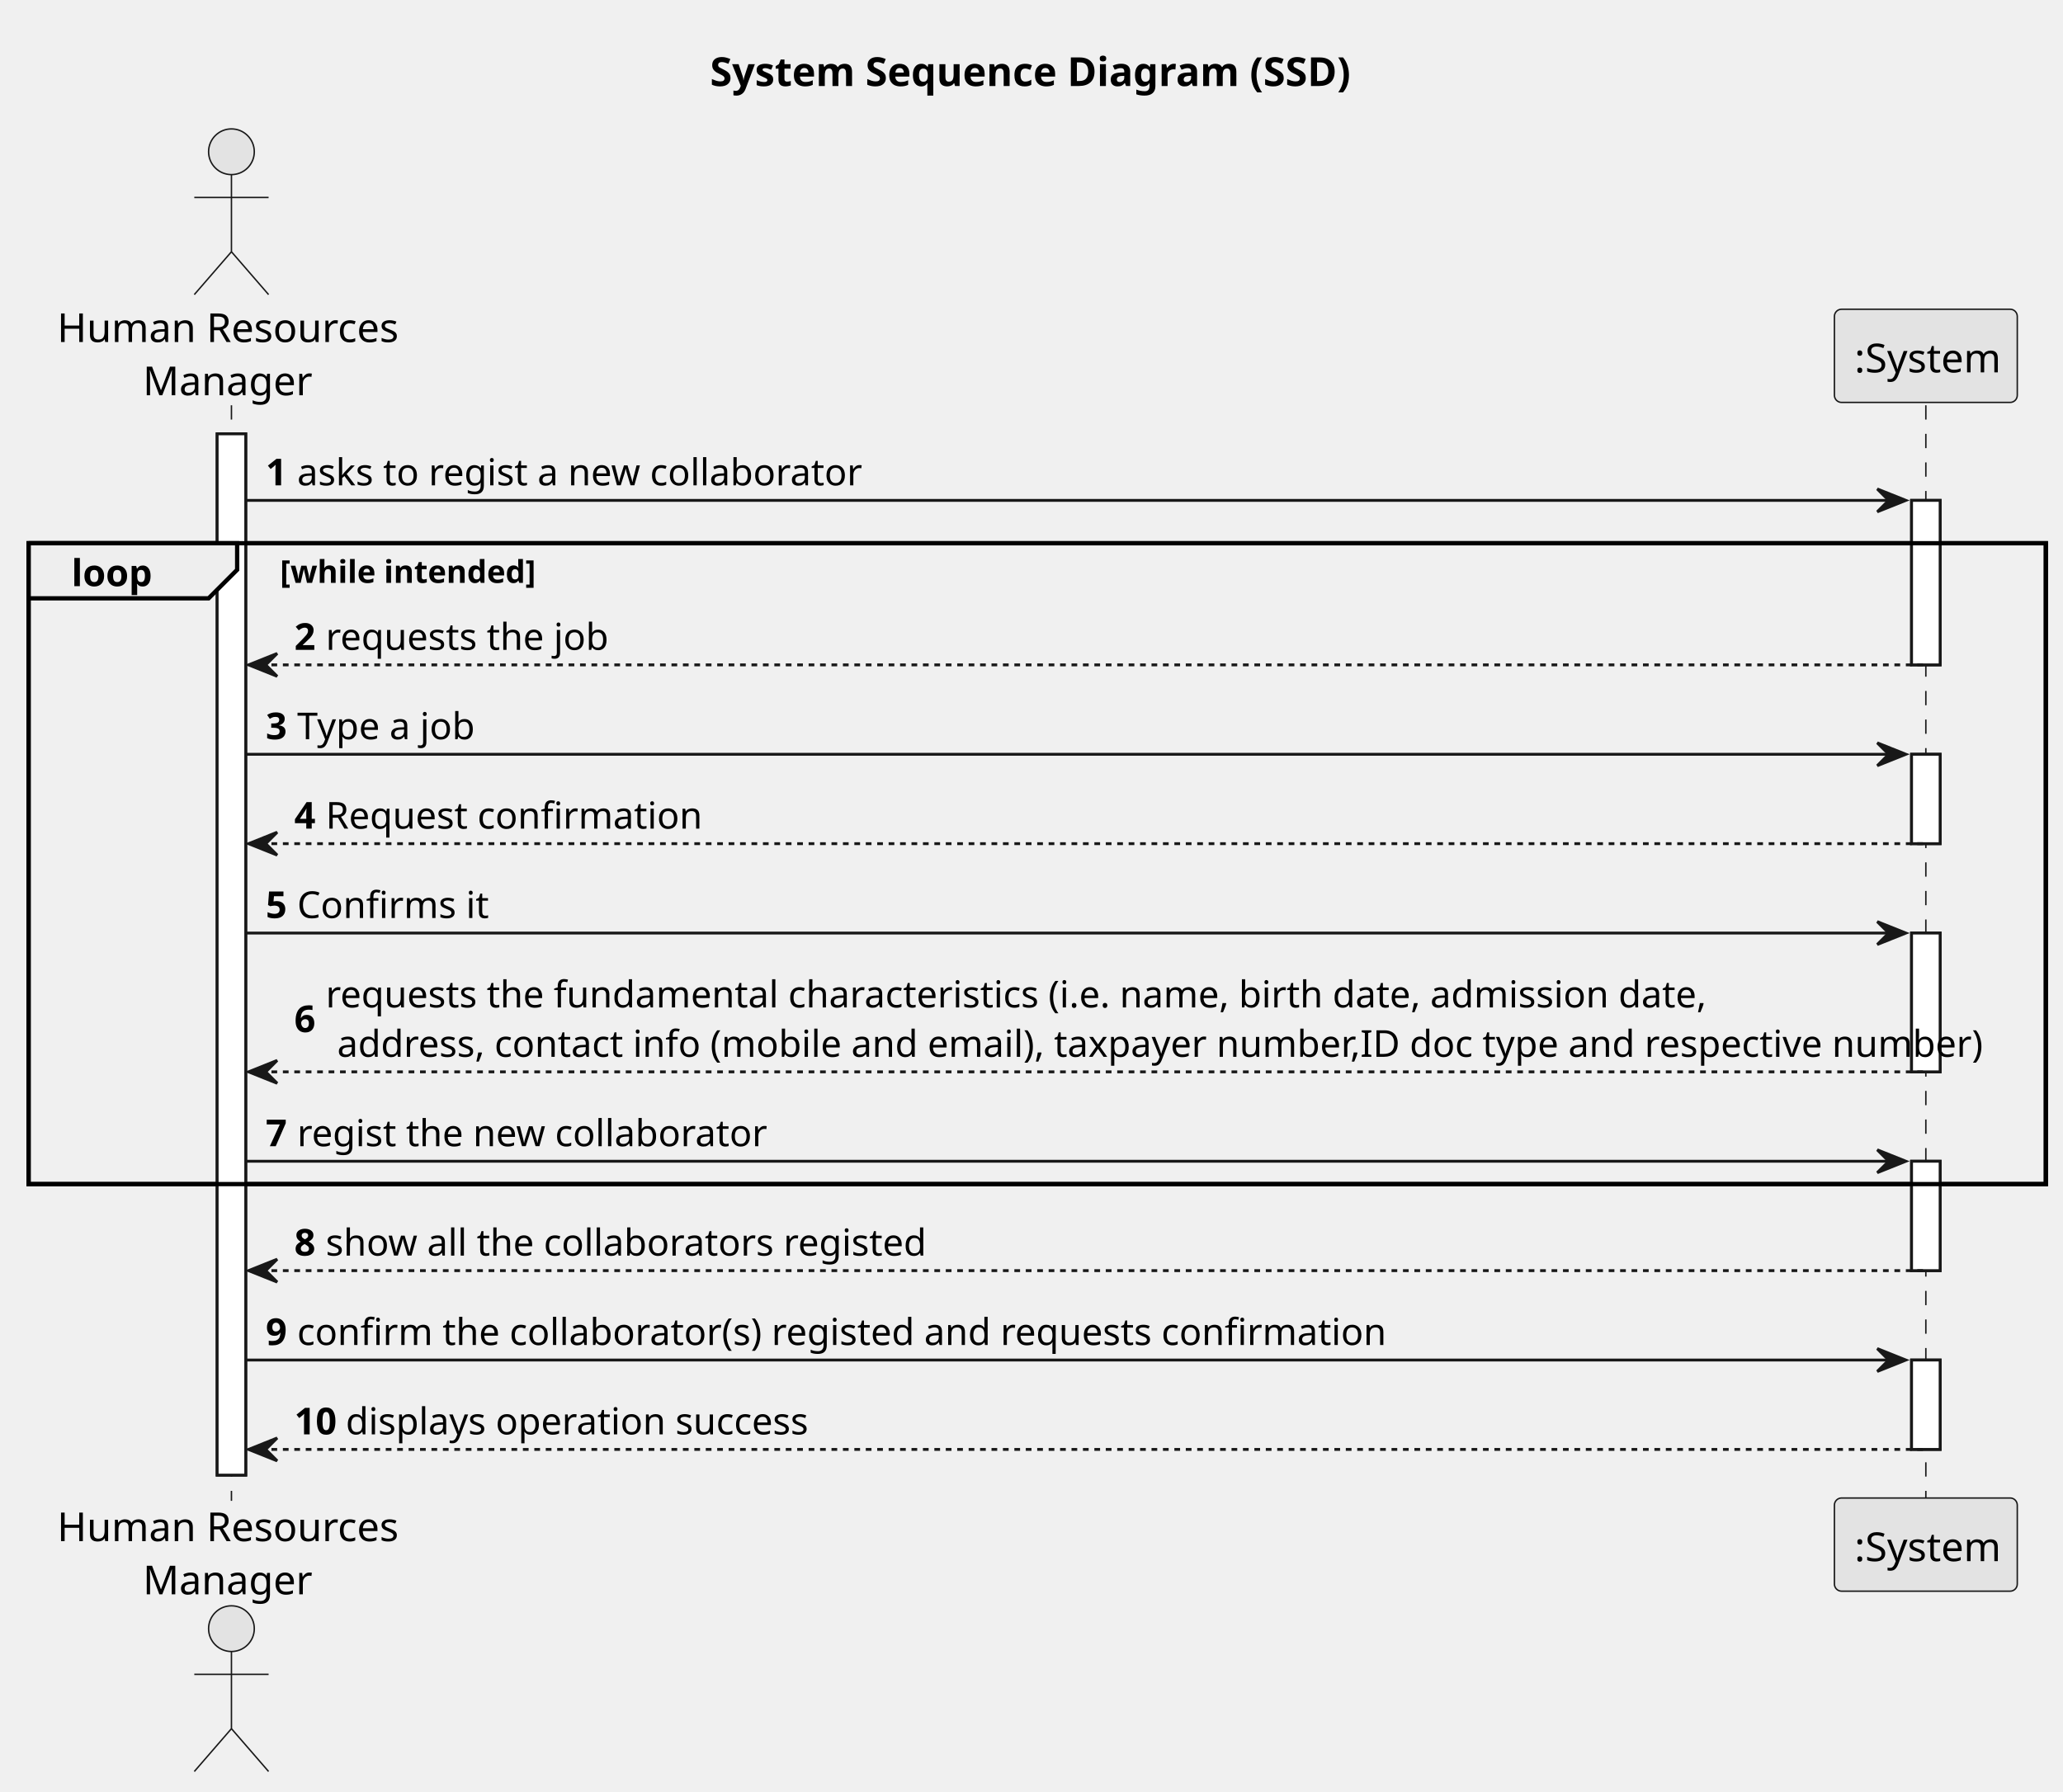
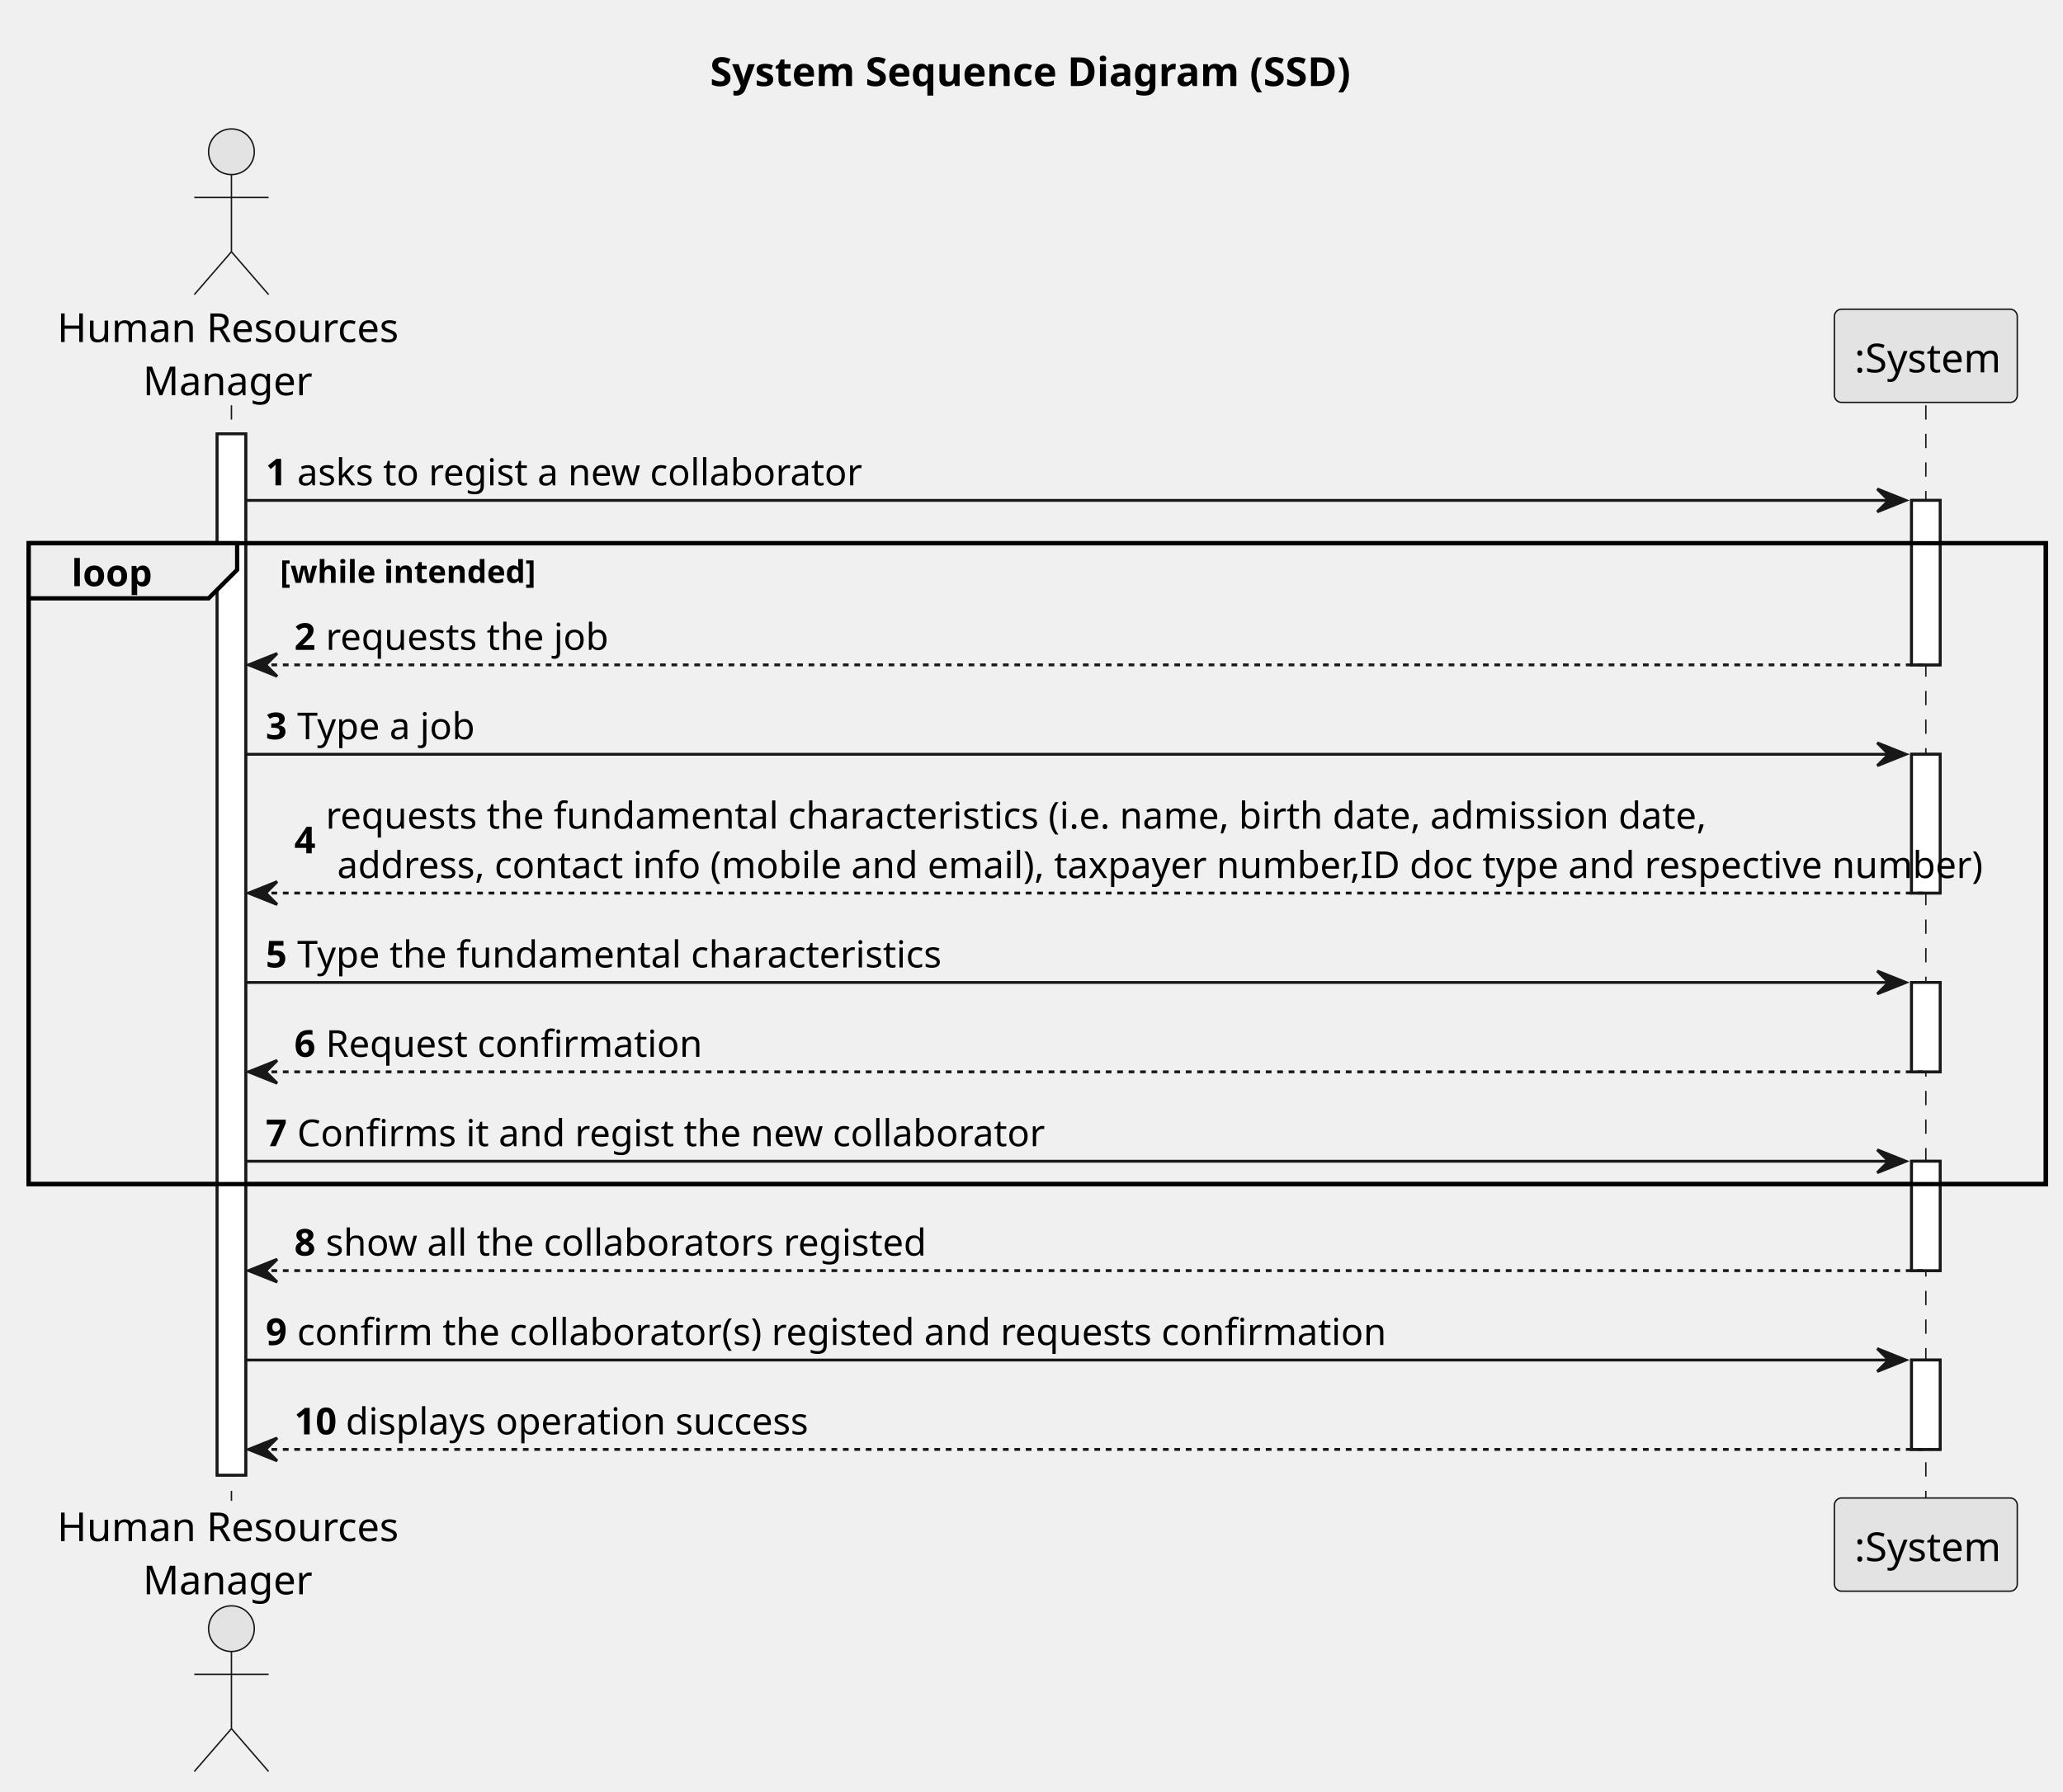
<svg xmlns="http://www.w3.org/2000/svg" contentStyleType="text/css" height="627px" preserveAspectRatio="none" style="width:722px;height:627px;background:#FFFFFF;" version="1.1" viewBox="0 0 722 627" width="722px" zoomAndPan="magnify">
  <defs />
  <g>
    <text fill="#000000" font-family="sans-serif" font-size="14" font-weight="bold" lengthAdjust="spacing" textLength="228" x="248.5" y="30.107">System Sequence Diagram (SSD)</text>
    <rect fill="#FFFFFF" height="364.492" style="stroke:#181818;stroke-width:1.0;" width="10" x="76" y="151.863" />
    <rect fill="#FFFFFF" height="57.582" style="stroke:#181818;stroke-width:1.0;" width="10" x="669" y="175.154" />
-     <rect fill="#FFFFFF" height="31.291" style="stroke:#181818;stroke-width:1.0;" width="10" x="669" y="264.027" />
-     <rect fill="#FFFFFF" height="48.582" style="stroke:#181818;stroke-width:1.0;" width="10" x="669" y="326.609" />
+     <rect fill="#FFFFFF" height="48.582" style="stroke:#181818;stroke-width:1.0;" width="10" x="669" y="264.027" />
+     <rect fill="#FFFFFF" height="31.291" style="stroke:#181818;stroke-width:1.0;" width="10" x="669" y="343.9" />
    <rect fill="#FFFFFF" height="38.291" style="stroke:#181818;stroke-width:1.0;" width="10" x="669" y="406.482" />
    <rect fill="#FFFFFF" height="31.291" style="stroke:#181818;stroke-width:1.0;" width="10" x="669" y="476.065" />
    <rect fill="none" height="224.328" style="stroke:#000000;stroke-width:1.5;" width="706" x="10" y="190.154" />
    <line style="stroke:#181818;stroke-width:0.5;stroke-dasharray:5.0,5.0;" x1="81" x2="81" y1="141.863" y2="525.356" />
    <line style="stroke:#181818;stroke-width:0.5;stroke-dasharray:5.0,5.0;" x1="674" x2="674" y1="141.863" y2="525.356" />
    <text fill="#000000" font-family="sans-serif" font-size="14" lengthAdjust="spacing" textLength="116" x="20" y="119.728">Human Resources</text>
    <text fill="#000000" font-family="sans-serif" font-size="14" lengthAdjust="spacing" textLength="56" x="50" y="138.35">Manager</text>
    <ellipse cx="81" cy="53.121" fill="#E3E3E3" rx="8" ry="8" style="stroke:#181818;stroke-width:0.5;" />
    <path d="M81,61.121 L81,88.121 M68,69.121 L94,69.121 M81,88.121 L68,103.121 M81,88.121 L94,103.121 " fill="none" style="stroke:#181818;stroke-width:0.5;" />
    <text fill="#000000" font-family="sans-serif" font-size="14" lengthAdjust="spacing" textLength="116" x="20" y="539.463">Human Resources</text>
    <text fill="#000000" font-family="sans-serif" font-size="14" lengthAdjust="spacing" textLength="56" x="50" y="558.084">Manager</text>
    <ellipse cx="81" cy="570.098" fill="#E3E3E3" rx="8" ry="8" style="stroke:#181818;stroke-width:0.5;" />
    <path d="M81,578.098 L81,605.098 M68,586.098 L94,586.098 M81,605.098 L68,620.098 M81,605.098 L94,620.098 " fill="none" style="stroke:#181818;stroke-width:0.5;" />
    <rect fill="#E3E3E3" height="32.621" rx="2.5" ry="2.5" style="stroke:#181818;stroke-width:0.5;" width="64" x="642" y="108.242" />
    <text fill="#000000" font-family="sans-serif" font-size="14" lengthAdjust="spacing" textLength="50" x="649" y="130.35">:System</text>
    <rect fill="#E3E3E3" height="32.621" rx="2.5" ry="2.5" style="stroke:#181818;stroke-width:0.5;" width="64" x="642" y="524.356" />
    <text fill="#000000" font-family="sans-serif" font-size="14" lengthAdjust="spacing" textLength="50" x="649" y="546.463">:System</text>
    <rect fill="#FFFFFF" height="364.492" style="stroke:#181818;stroke-width:1.0;" width="10" x="76" y="151.863" />
    <rect fill="#FFFFFF" height="57.582" style="stroke:#181818;stroke-width:1.0;" width="10" x="669" y="175.154" />
-     <rect fill="#FFFFFF" height="31.291" style="stroke:#181818;stroke-width:1.0;" width="10" x="669" y="264.027" />
-     <rect fill="#FFFFFF" height="48.582" style="stroke:#181818;stroke-width:1.0;" width="10" x="669" y="326.609" />
+     <rect fill="#FFFFFF" height="48.582" style="stroke:#181818;stroke-width:1.0;" width="10" x="669" y="264.027" />
+     <rect fill="#FFFFFF" height="31.291" style="stroke:#181818;stroke-width:1.0;" width="10" x="669" y="343.9" />
    <rect fill="#FFFFFF" height="38.291" style="stroke:#181818;stroke-width:1.0;" width="10" x="669" y="406.482" />
    <rect fill="#FFFFFF" height="31.291" style="stroke:#181818;stroke-width:1.0;" width="10" x="669" y="476.065" />
    <polygon fill="#181818" points="657,171.154,667,175.154,657,179.154,661,175.154" style="stroke:#181818;stroke-width:1.0;" />
    <line style="stroke:#181818;stroke-width:1.0;" x1="86" x2="663" y1="175.154" y2="175.154" />
    <text fill="#000000" font-family="sans-serif" font-size="13" font-weight="bold" lengthAdjust="spacing" textLength="7" x="93" y="169.892">1</text>
    <text fill="#000000" font-family="sans-serif" font-size="13" lengthAdjust="spacing" textLength="188" x="104" y="169.892">asks to regist a new collaborator</text>
    <path d="M10,190.154 L83,190.154 L83,199.445 L73,209.445 L10,209.445 L10,190.154 " fill="#EEEEEE" style="stroke:#000000;stroke-width:1.5;" />
    <rect fill="none" height="224.328" style="stroke:#000000;stroke-width:1.5;" width="706" x="10" y="190.154" />
    <text fill="#000000" font-family="sans-serif" font-size="13" font-weight="bold" lengthAdjust="spacing" textLength="28" x="25" y="205.183">loop</text>
    <text fill="#000000" font-family="sans-serif" font-size="11" font-weight="bold" lengthAdjust="spacing" textLength="90" x="98" y="204.024">[while intended]</text>
    <polygon fill="#181818" points="97,228.736,87,232.736,97,236.736,93,232.736" style="stroke:#181818;stroke-width:1.0;" />
    <line style="stroke:#181818;stroke-width:1.0;stroke-dasharray:2.0,2.0;" x1="91" x2="673" y1="232.736" y2="232.736" />
    <text fill="#000000" font-family="sans-serif" font-size="13" font-weight="bold" lengthAdjust="spacing" textLength="7" x="103" y="227.474">2</text>
    <text fill="#000000" font-family="sans-serif" font-size="13" lengthAdjust="spacing" textLength="93" x="114" y="227.474">requests the job</text>
    <polygon fill="#181818" points="657,260.027,667,264.027,657,268.027,661,264.027" style="stroke:#181818;stroke-width:1.0;" />
    <line style="stroke:#181818;stroke-width:1.0;" x1="86" x2="663" y1="264.027" y2="264.027" />
    <text fill="#000000" font-family="sans-serif" font-size="13" font-weight="bold" lengthAdjust="spacing" textLength="7" x="93" y="258.765">3</text>
    <text fill="#000000" font-family="sans-serif" font-size="13" lengthAdjust="spacing" textLength="60" x="104" y="258.765">Type a job</text>
-     <polygon fill="#181818" points="97,291.318,87,295.318,97,299.318,93,295.318" style="stroke:#181818;stroke-width:1.0;" />
-     <line style="stroke:#181818;stroke-width:1.0;stroke-dasharray:2.0,2.0;" x1="91" x2="673" y1="295.318" y2="295.318" />
-     <text fill="#000000" font-family="sans-serif" font-size="13" font-weight="bold" lengthAdjust="spacing" textLength="7" x="103" y="290.056">4</text>
-     <text fill="#000000" font-family="sans-serif" font-size="13" lengthAdjust="spacing" textLength="122" x="114" y="290.056">Request confirmation</text>
-     <polygon fill="#181818" points="657,322.609,667,326.609,657,330.609,661,326.609" style="stroke:#181818;stroke-width:1.0;" />
-     <line style="stroke:#181818;stroke-width:1.0;" x1="86" x2="663" y1="326.609" y2="326.609" />
-     <text fill="#000000" font-family="sans-serif" font-size="13" font-weight="bold" lengthAdjust="spacing" textLength="7" x="93" y="321.347">5</text>
-     <text fill="#000000" font-family="sans-serif" font-size="13" lengthAdjust="spacing" textLength="62" x="104" y="321.347">Confirms it</text>
+     <polygon fill="#181818" points="97,308.609,87,312.609,97,316.609,93,312.609" style="stroke:#181818;stroke-width:1.0;" />
+     <line style="stroke:#181818;stroke-width:1.0;stroke-dasharray:2.0,2.0;" x1="91" x2="673" y1="312.609" y2="312.609" />
+     <text fill="#000000" font-family="sans-serif" font-size="13" font-weight="bold" lengthAdjust="spacing" textLength="7" x="103" y="298.701">4</text>
+     <text fill="#000000" font-family="sans-serif" font-size="13" lengthAdjust="spacing" textLength="459" x="114" y="290.056">requests the fundamental characteristics (i.e. name, birth date, admission date,</text>
+     <text fill="#000000" font-family="sans-serif" font-size="13" lengthAdjust="spacing" textLength="544" x="118" y="307.347">address, contact info (mobile and email), taxpayer number,ID doc type and respective number)</text>
+     <polygon fill="#181818" points="657,339.9,667,343.9,657,347.9,661,343.9" style="stroke:#181818;stroke-width:1.0;" />
+     <line style="stroke:#181818;stroke-width:1.0;" x1="86" x2="663" y1="343.9" y2="343.9" />
+     <text fill="#000000" font-family="sans-serif" font-size="13" font-weight="bold" lengthAdjust="spacing" textLength="7" x="93" y="338.638">5</text>
+     <text fill="#000000" font-family="sans-serif" font-size="13" lengthAdjust="spacing" textLength="213" x="104" y="338.638">Type the fundamental characteristics</text>
    <polygon fill="#181818" points="97,371.191,87,375.191,97,379.191,93,375.191" style="stroke:#181818;stroke-width:1.0;" />
    <line style="stroke:#181818;stroke-width:1.0;stroke-dasharray:2.0,2.0;" x1="91" x2="673" y1="375.191" y2="375.191" />
-     <text fill="#000000" font-family="sans-serif" font-size="13" font-weight="bold" lengthAdjust="spacing" textLength="7" x="103" y="361.283">6</text>
-     <text fill="#000000" font-family="sans-serif" font-size="13" lengthAdjust="spacing" textLength="459" x="114" y="352.638">requests the fundamental characteristics (i.e. name, birth date, admission date,</text>
-     <text fill="#000000" font-family="sans-serif" font-size="13" lengthAdjust="spacing" textLength="544" x="118" y="369.929">address, contact info (mobile and email), taxpayer number,ID doc type and respective number)</text>
+     <text fill="#000000" font-family="sans-serif" font-size="13" font-weight="bold" lengthAdjust="spacing" textLength="7" x="103" y="369.929">6</text>
+     <text fill="#000000" font-family="sans-serif" font-size="13" lengthAdjust="spacing" textLength="122" x="114" y="369.929">Request confirmation</text>
    <polygon fill="#181818" points="657,402.482,667,406.482,657,410.482,661,406.482" style="stroke:#181818;stroke-width:1.0;" />
    <line style="stroke:#181818;stroke-width:1.0;" x1="86" x2="663" y1="406.482" y2="406.482" />
    <text fill="#000000" font-family="sans-serif" font-size="13" font-weight="bold" lengthAdjust="spacing" textLength="7" x="93" y="401.22">7</text>
-     <text fill="#000000" font-family="sans-serif" font-size="13" lengthAdjust="spacing" textLength="152" x="104" y="401.22">regist the new collaborator</text>
+     <text fill="#000000" font-family="sans-serif" font-size="13" lengthAdjust="spacing" textLength="243" x="104" y="401.22">Confirms it and regist the new collaborator</text>
    <polygon fill="#181818" points="97,440.773,87,444.773,97,448.773,93,444.773" style="stroke:#181818;stroke-width:1.0;" />
    <line style="stroke:#181818;stroke-width:1.0;stroke-dasharray:2.0,2.0;" x1="91" x2="673" y1="444.773" y2="444.773" />
    <text fill="#000000" font-family="sans-serif" font-size="13" font-weight="bold" lengthAdjust="spacing" textLength="7" x="103" y="439.511">8</text>
    <text fill="#000000" font-family="sans-serif" font-size="13" lengthAdjust="spacing" textLength="197" x="114" y="439.511">show all the collaborators registed</text>
    <polygon fill="#181818" points="657,472.065,667,476.065,657,480.065,661,476.065" style="stroke:#181818;stroke-width:1.0;" />
    <line style="stroke:#181818;stroke-width:1.0;" x1="86" x2="663" y1="476.065" y2="476.065" />
    <text fill="#000000" font-family="sans-serif" font-size="13" font-weight="bold" lengthAdjust="spacing" textLength="7" x="93" y="470.802">9</text>
    <text fill="#000000" font-family="sans-serif" font-size="13" lengthAdjust="spacing" textLength="353" x="104" y="470.802">confirm the collaborator(s) registed and requests confirmation</text>
    <polygon fill="#181818" points="97,503.356,87,507.356,97,511.356,93,507.356" style="stroke:#181818;stroke-width:1.0;" />
    <line style="stroke:#181818;stroke-width:1.0;stroke-dasharray:2.0,2.0;" x1="91" x2="673" y1="507.356" y2="507.356" />
    <text fill="#000000" font-family="sans-serif" font-size="13" font-weight="bold" lengthAdjust="spacing" textLength="14" x="103" y="502.093">10</text>
    <text fill="#000000" font-family="sans-serif" font-size="13" lengthAdjust="spacing" textLength="158" x="121" y="502.093">displays operation success</text>
  </g>
</svg>
